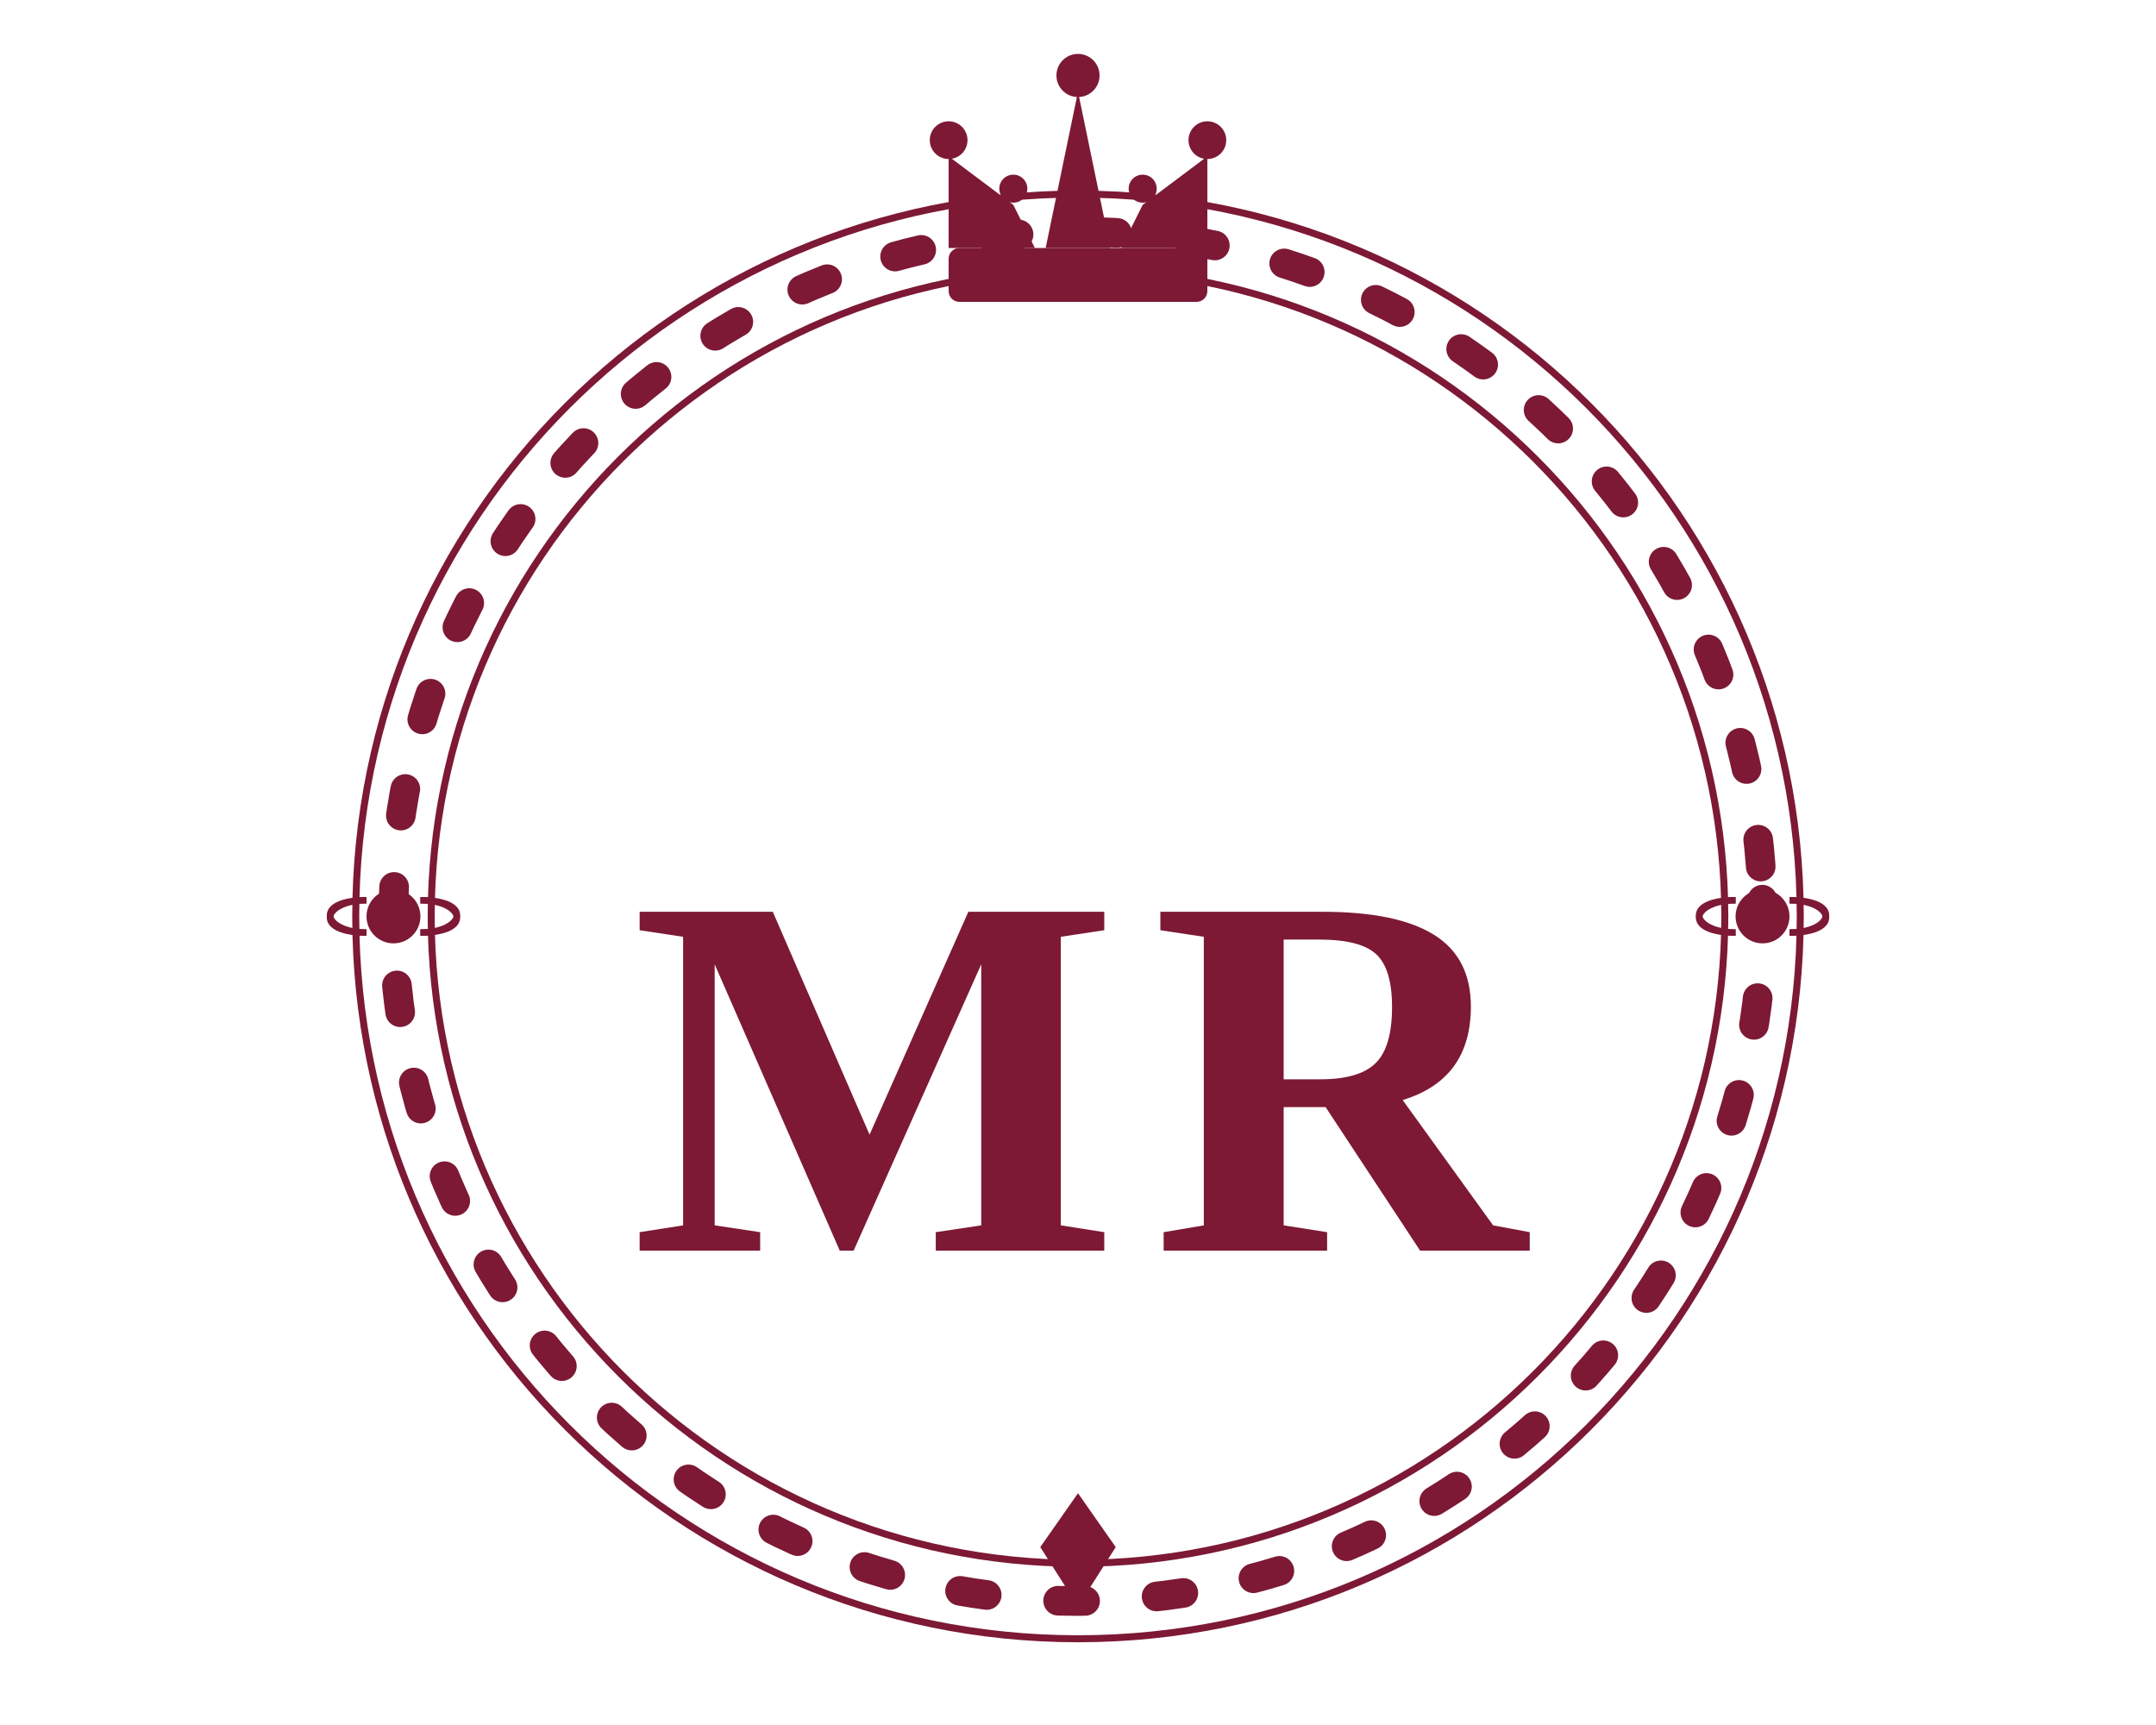
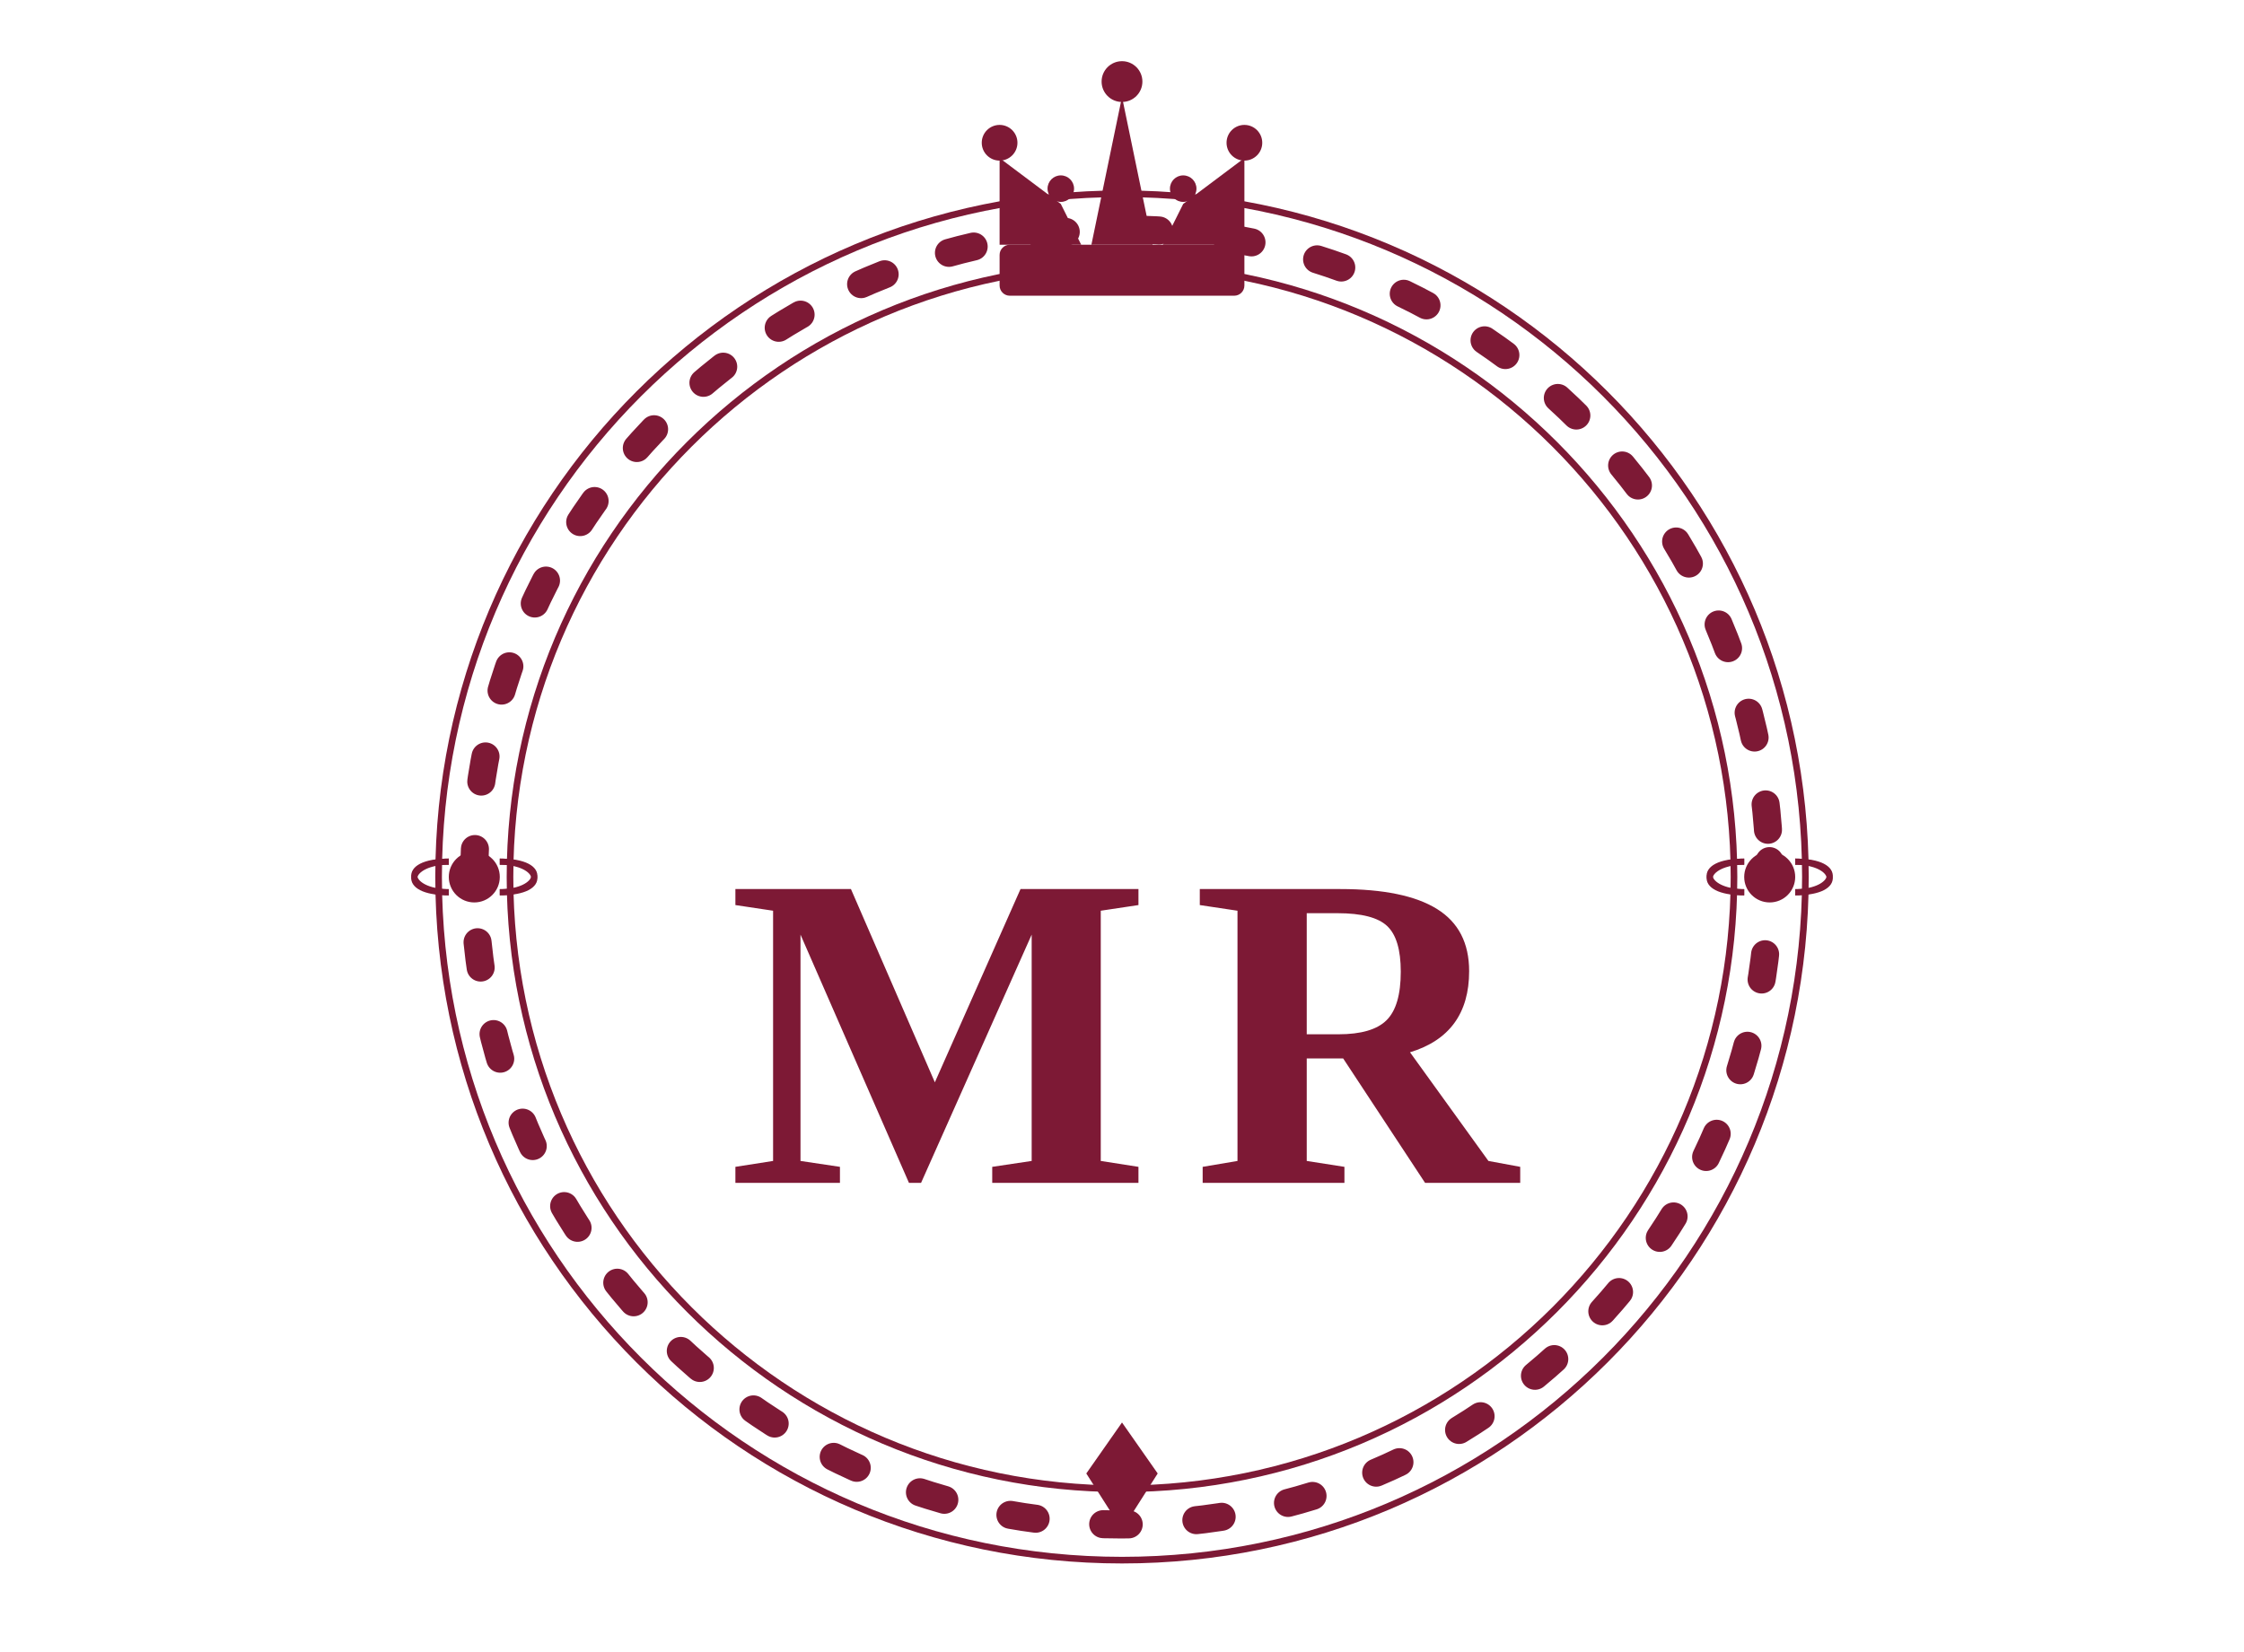
- <svg xmlns="http://www.w3.org/2000/svg" viewBox="80 30 400 320">
+ <svg xmlns="http://www.w3.org/2000/svg" viewBox="60 28 440 324" overflow="visible">
  <g transform="translate(280,200)">
    <circle r="134" fill="none" stroke="#7D1935" stroke-width="1.3" />
    <circle r="127" fill="none" stroke="#7D1935" stroke-width="5.5" stroke-dasharray="5 13.3" stroke-linecap="round" transform="rotate(-1.4)" />
    <circle r="120" fill="none" stroke="#7D1935" stroke-width="1.3" />
    <g transform="translate(0,-143)">
      <rect x="-24" y="19" width="48" height="10" rx="2" fill="#7D1935" />
      <path d="M -24,19 L -24,2 L -12,11 L -8,19 Z" fill="#7D1935" />
      <path d="M -6,19 L 0,-10 L 6,19 Z" fill="#7D1935" />
      <path d="M 8,19 L 12,11 L 24,2 L 24,19 Z" fill="#7D1935" />
      <circle cx="-24" cy="-1" r="3.5" fill="#7D1935" />
      <circle cx="0" cy="-13" r="4" fill="#7D1935" />
      <circle cx="24" cy="-1" r="3.5" fill="#7D1935" />
      <circle cx="-12" cy="8" r="2.6" fill="#7D1935" />
      <circle cx=" 12" cy="8" r="2.6" fill="#7D1935" />
      <circle cx="-15" cy="24" r="2" fill="#7D1935" />
      <circle cx="  0" cy="24" r="2" fill="#7D1935" />
      <circle cx=" 15" cy="24" r="2" fill="#7D1935" />
    </g>
    <path d="M 0,128 L -7,117 L 0,107 L 7,117 Z" fill="#7D1935" />
    <g transform="translate(-127,0)">
      <circle r="5" fill="#7D1935" />
      <path d="M -5,-3 C -13,-3 -15,3 -5,3" stroke="#7D1935" stroke-width="1.2" fill="none" />
      <path d="M -5, 3 C -13, 3 -15,-3 -5,-3" stroke="#7D1935" stroke-width="1.2" fill="none" />
      <path d="M  5,-3 C  13,-3  15,3  5,3" stroke="#7D1935" stroke-width="1.2" fill="none" />
      <path d="M  5, 3 C  13, 3  15,-3  5,-3" stroke="#7D1935" stroke-width="1.2" fill="none" />
    </g>
    <g transform="translate(127,0)">
      <circle r="5" fill="#7D1935" />
      <path d="M -5,-3 C -13,-3 -15,3 -5,3" stroke="#7D1935" stroke-width="1.2" fill="none" />
      <path d="M -5, 3 C -13, 3 -15,-3 -5,-3" stroke="#7D1935" stroke-width="1.2" fill="none" />
      <path d="M  5,-3 C  13,-3  15,3  5,3" stroke="#7D1935" stroke-width="1.2" fill="none" />
      <path d="M  5, 3 C  13, 3  15,-3  5,-3" stroke="#7D1935" stroke-width="1.2" fill="none" />
    </g>
-     <text x="0" y="62" font-family="Georgia, 'Times New Roman', serif" font-size="96" font-weight="bold" fill="#7D1935" text-anchor="middle" letter-spacing="6">MR</text>
+     <text x="0" y="60" font-family="Georgia, 'Times New Roman', serif" font-size="88" font-weight="bold" fill="#7D1935" text-anchor="middle" letter-spacing="8">MR</text>
  </g>
</svg>
